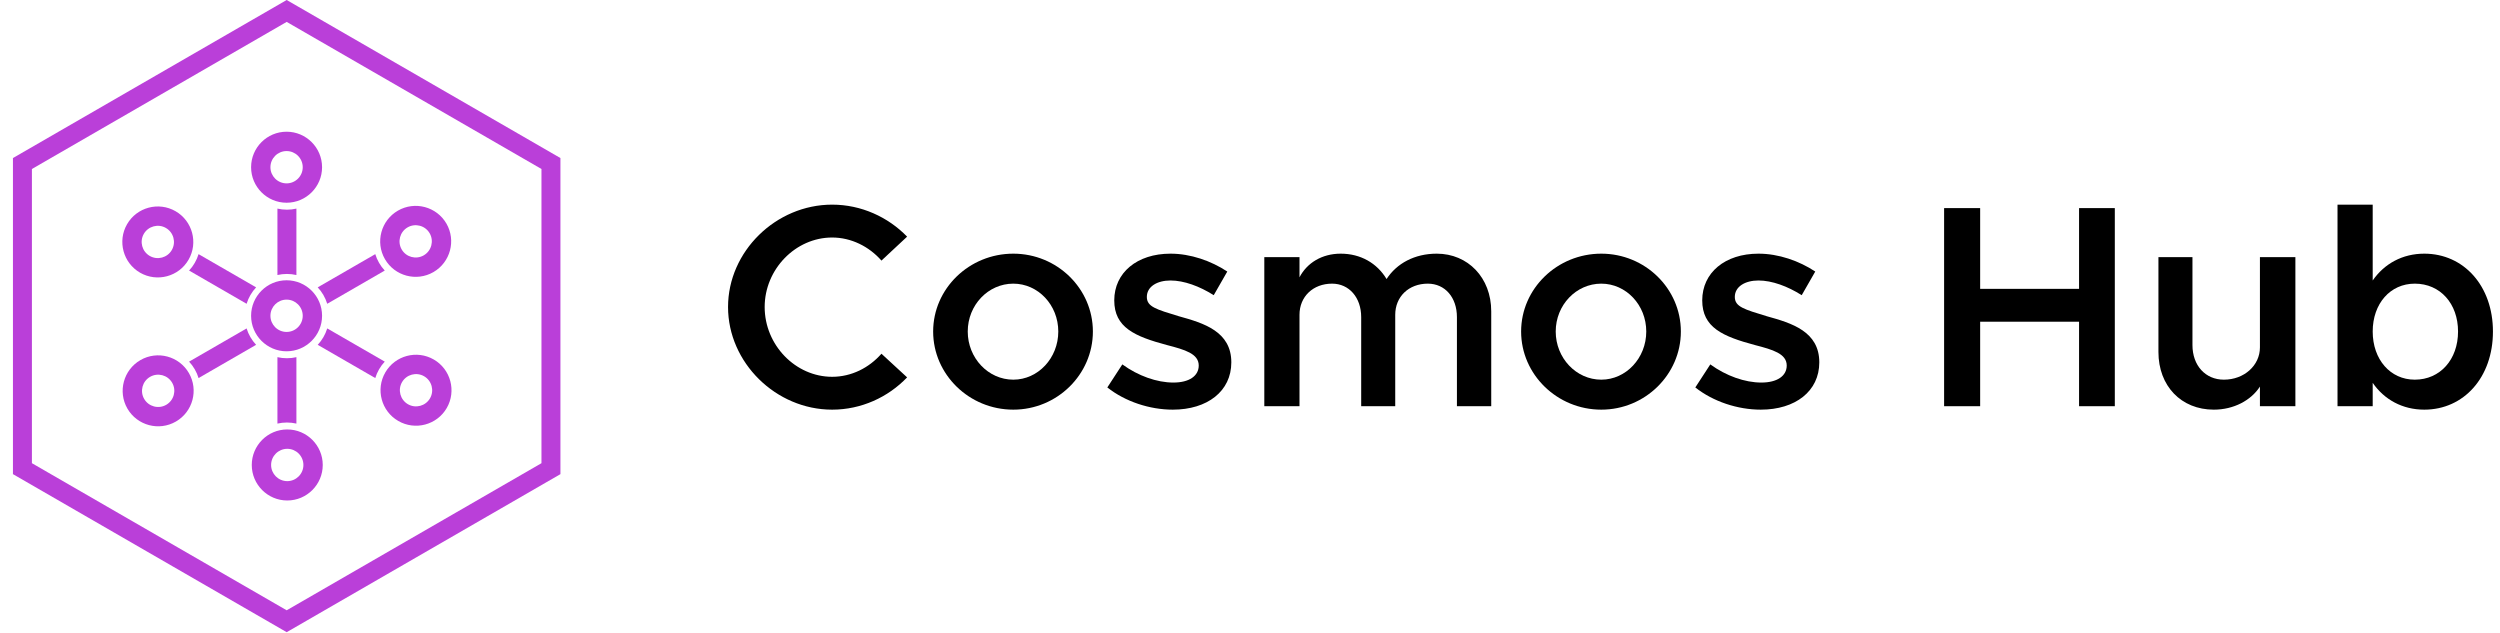
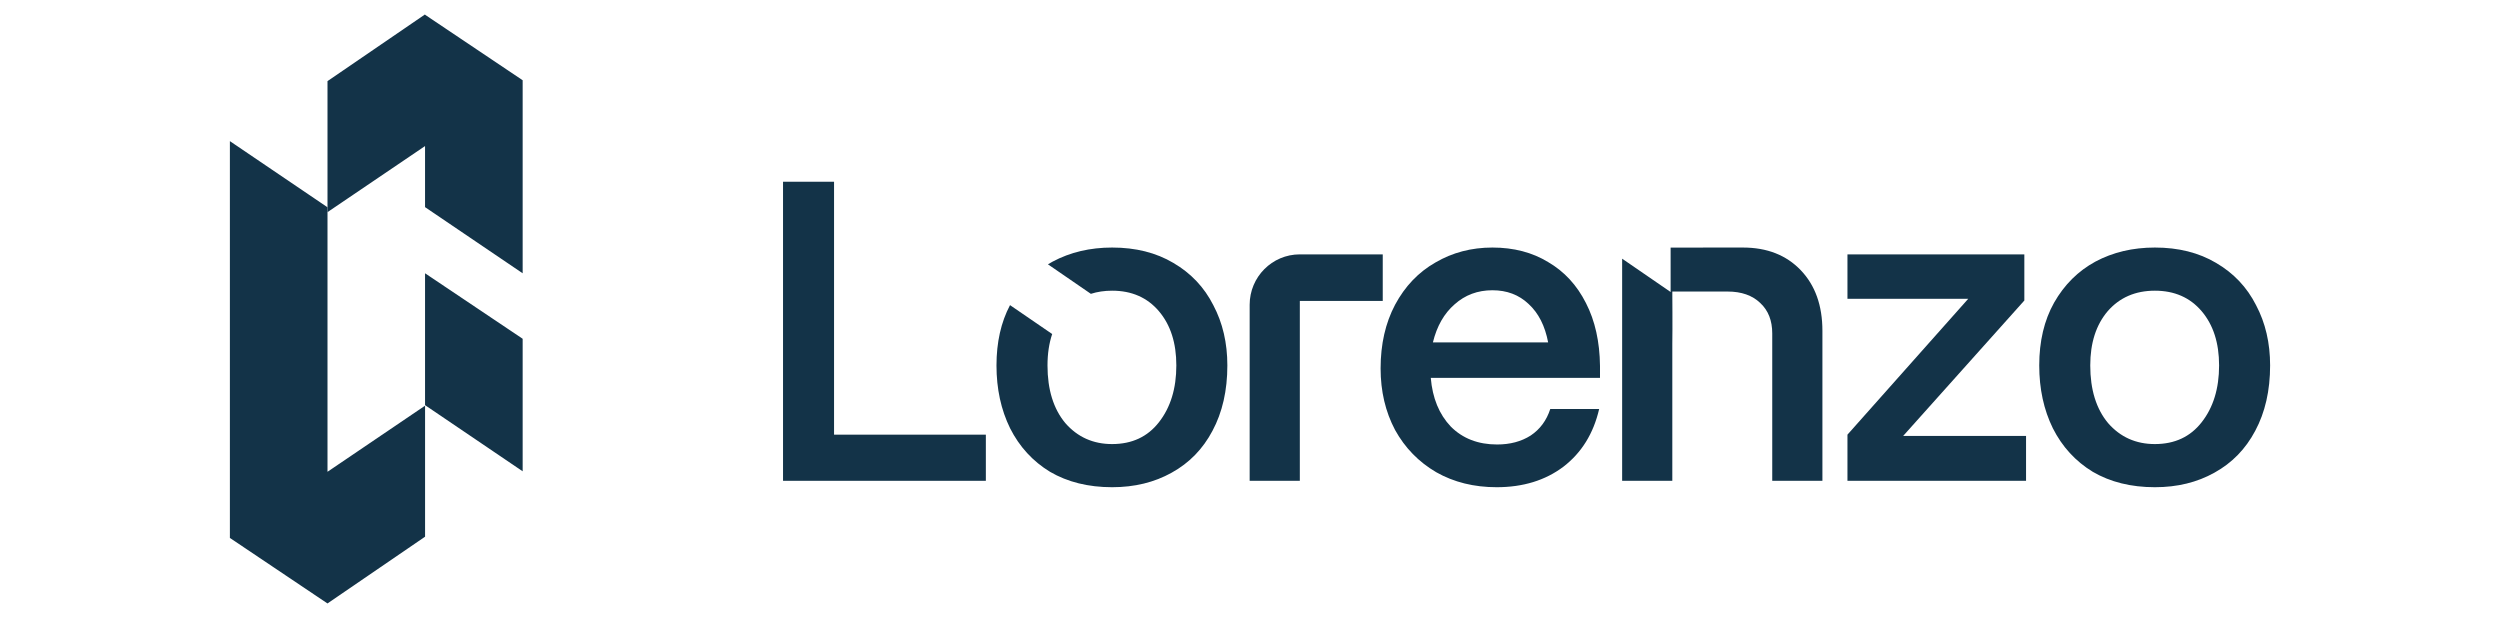
<svg xmlns="http://www.w3.org/2000/svg" width="174" height="44" viewBox="0 0 174 44" fill="none">
-   <path fill-rule="evenodd" clip-rule="evenodd" d="M19.953 1.524L2.221 11.762V32.238L19.953 42.476L37.686 32.238V11.762L19.953 1.524ZM39.006 11L19.953 0L0.901 11V33L19.953 44L39.006 33V11Z" fill="#BA3FD9" />
-   <path fill-rule="evenodd" clip-rule="evenodd" d="M19.946 14.11C18.584 14.11 17.476 13.001 17.476 11.639C17.476 10.276 18.584 9.167 19.946 9.167C21.308 9.167 22.416 10.276 22.416 11.639C22.416 13.001 21.308 14.11 19.946 14.11ZM19.946 10.514C19.326 10.514 18.822 11.018 18.822 11.639C18.822 12.259 19.326 12.763 19.946 12.763C20.566 12.763 21.07 12.259 21.07 11.639C21.07 11.018 20.566 10.514 19.946 10.514Z" fill="#BA3FD9" />
-   <path d="M19.309 14.519C19.522 14.568 19.743 14.594 19.969 14.594C20.196 14.594 20.417 14.568 20.63 14.519V19.142C20.417 19.093 20.196 19.067 19.969 19.067C19.743 19.067 19.522 19.093 19.309 19.142V14.519Z" fill="#BA3FD9" />
-   <path d="M17.825 20L13.82 17.688C13.757 17.896 13.668 18.101 13.555 18.297C13.442 18.494 13.309 18.672 13.16 18.831L17.164 21.143C17.296 20.712 17.525 20.322 17.825 20Z" fill="#BA3FD9" />
-   <path d="M17.164 22.858L13.16 25.17C13.309 25.329 13.442 25.507 13.555 25.704C13.669 25.9 13.757 26.104 13.82 26.313L17.825 24C17.525 23.678 17.296 23.289 17.164 22.858Z" fill="#BA3FD9" />
-   <path d="M19.309 24.859V29.482C19.522 29.433 19.743 29.407 19.97 29.407C20.196 29.407 20.417 29.433 20.63 29.482V24.859C20.417 24.908 20.196 24.933 19.969 24.933C19.743 24.933 19.522 24.908 19.309 24.859Z" fill="#BA3FD9" />
-   <path d="M22.113 24L26.119 26.313C26.182 26.104 26.27 25.9 26.384 25.703C26.497 25.507 26.63 25.329 26.779 25.169L22.775 22.858C22.643 23.289 22.414 23.678 22.113 24Z" fill="#BA3FD9" />
-   <path d="M22.775 21.143L26.779 18.831C26.63 18.672 26.497 18.493 26.384 18.297C26.27 18.1 26.182 17.896 26.119 17.688L22.113 20C22.414 20.322 22.643 20.712 22.775 21.143Z" fill="#BA3FD9" />
-   <path fill-rule="evenodd" clip-rule="evenodd" d="M13.124 18.076C12.444 19.255 10.93 19.66 9.749 18.979C8.569 18.297 8.163 16.784 8.844 15.604C9.525 14.425 11.039 14.02 12.219 14.701C13.399 15.382 13.805 16.896 13.124 18.076ZM10.01 16.277C9.7 16.814 9.885 17.503 10.422 17.813C10.959 18.123 11.648 17.939 11.958 17.402C12.268 16.865 12.083 16.176 11.546 15.866C11.009 15.556 10.32 15.741 10.01 16.277Z" fill="#BA3FD9" />
-   <path fill-rule="evenodd" clip-rule="evenodd" d="M13.148 25.966C13.829 27.145 13.423 28.659 12.242 29.34C11.062 30.022 9.548 29.617 8.867 28.437C8.186 27.258 8.593 25.744 9.773 25.063C10.953 24.381 12.467 24.787 13.148 25.966ZM10.034 27.764C10.343 28.301 11.033 28.485 11.57 28.175C12.107 27.865 12.292 27.176 11.982 26.639C11.672 26.102 10.983 25.918 10.446 26.228C9.908 26.538 9.724 27.227 10.034 27.764Z" fill="#BA3FD9" />
-   <path fill-rule="evenodd" clip-rule="evenodd" d="M19.993 29.89C21.355 29.89 22.463 30.999 22.463 32.362C22.463 33.725 21.355 34.834 19.993 34.834C18.631 34.834 17.523 33.725 17.523 32.362C17.523 30.999 18.631 29.89 19.993 29.89ZM19.993 33.487C20.613 33.487 21.117 32.982 21.117 32.362C21.117 31.742 20.613 31.237 19.993 31.237C19.373 31.237 18.869 31.742 18.869 32.362C18.869 32.982 19.373 33.487 19.993 33.487Z" fill="#BA3FD9" />
-   <path fill-rule="evenodd" clip-rule="evenodd" d="M26.815 25.925C27.495 24.745 29.009 24.34 30.19 25.022C31.37 25.703 31.776 27.217 31.095 28.396C30.414 29.576 28.9 29.981 27.72 29.299C26.54 28.618 26.134 27.104 26.815 25.925ZM29.929 27.723C30.239 27.186 30.054 26.497 29.517 26.187C28.98 25.877 28.291 26.061 27.981 26.598C27.671 27.135 27.856 27.824 28.393 28.134C28.93 28.444 29.619 28.26 29.929 27.723Z" fill="#BA3FD9" />
-   <path fill-rule="evenodd" clip-rule="evenodd" d="M26.791 18.035C26.11 16.855 26.516 15.341 27.696 14.66C28.877 13.979 30.391 14.384 31.072 15.563C31.753 16.742 31.346 18.256 30.166 18.938C28.986 19.619 27.472 19.214 26.791 18.035ZM29.905 16.236C29.596 15.7 28.906 15.515 28.369 15.825C27.832 16.135 27.647 16.824 27.957 17.361C28.267 17.898 28.956 18.082 29.493 17.772C30.03 17.462 30.215 16.773 29.905 16.236Z" fill="#BA3FD9" />
-   <path fill-rule="evenodd" clip-rule="evenodd" d="M19.946 20.854C19.326 20.854 18.822 21.358 18.822 21.978C18.822 22.599 19.326 23.103 19.946 23.103C20.566 23.103 21.07 22.599 21.07 21.978C21.07 21.358 20.566 20.854 19.946 20.854ZM19.946 24.45C18.584 24.45 17.476 23.341 17.476 21.978C17.476 20.616 18.584 19.507 19.946 19.507C21.308 19.507 22.416 20.616 22.416 21.978C22.416 23.341 21.308 24.45 19.946 24.45Z" fill="#BA3FD9" />
-   <path d="M57.917 28.512C59.944 28.512 61.81 27.649 63.135 26.265L61.349 24.619C60.486 25.602 59.261 26.225 57.917 26.225C55.368 26.225 53.221 24.017 53.221 21.368C53.221 18.739 55.368 16.531 57.917 16.531C59.241 16.531 60.486 17.153 61.349 18.137L63.135 16.471C61.81 15.106 59.944 14.243 57.917 14.243C54.003 14.243 50.672 17.495 50.672 21.368C50.672 25.241 54.003 28.512 57.917 28.512Z" fill="black" />
-   <path d="M70.526 28.512C73.576 28.512 76.065 26.064 76.065 23.074C76.065 20.084 73.576 17.655 70.526 17.655C67.455 17.655 64.947 20.084 64.947 23.074C64.947 26.064 67.455 28.512 70.526 28.512ZM70.526 26.425C68.78 26.425 67.355 24.92 67.355 23.074C67.355 21.227 68.78 19.742 70.526 19.742C72.252 19.742 73.657 21.227 73.657 23.074C73.657 24.92 72.252 26.425 70.526 26.425Z" fill="black" />
-   <path d="M81.626 28.512C84.034 28.512 85.7 27.228 85.7 25.221C85.7 23.074 83.793 22.492 82.047 22.01C80.462 21.528 79.82 21.348 79.82 20.666C79.82 19.943 80.542 19.522 81.465 19.522C82.409 19.522 83.492 19.923 84.476 20.545L85.419 18.899C84.295 18.157 82.87 17.655 81.465 17.655C79.138 17.655 77.552 18.98 77.552 20.906C77.552 22.793 78.977 23.415 81.225 24.017C82.469 24.338 83.432 24.619 83.432 25.442C83.432 26.164 82.77 26.626 81.666 26.626C80.522 26.626 79.218 26.164 78.114 25.362L77.07 26.967C78.315 27.951 80.02 28.512 81.626 28.512Z" fill="black" />
-   <path d="M99.998 17.655C98.452 17.655 97.208 18.337 96.505 19.421C95.843 18.317 94.699 17.655 93.314 17.655C92.01 17.655 90.966 18.297 90.445 19.301V17.896H87.996V28.272H90.445V21.91C90.445 20.645 91.388 19.742 92.713 19.742C93.897 19.742 94.739 20.706 94.739 22.07V28.272H97.108V21.91C97.108 20.645 98.051 19.742 99.375 19.742C100.579 19.742 101.402 20.706 101.402 22.07V28.272H103.79V21.669C103.79 19.321 102.165 17.655 99.998 17.655Z" fill="black" />
-   <path d="M111.449 28.512C114.5 28.512 116.988 26.064 116.988 23.074C116.988 20.084 114.5 17.655 111.449 17.655C108.379 17.655 105.87 20.084 105.87 23.074C105.87 26.064 108.379 28.512 111.449 28.512ZM111.449 26.425C109.703 26.425 108.278 24.92 108.278 23.074C108.278 21.227 109.703 19.742 111.449 19.742C113.175 19.742 114.58 21.227 114.58 23.074C114.58 24.92 113.175 26.425 111.449 26.425Z" fill="black" />
-   <path d="M122.549 28.512C124.958 28.512 126.623 27.228 126.623 25.221C126.623 23.074 124.717 22.492 122.971 22.01C121.385 21.528 120.743 21.348 120.743 20.666C120.743 19.943 121.466 19.522 122.389 19.522C123.332 19.522 124.416 19.923 125.399 20.545L126.342 18.899C125.219 18.157 123.794 17.655 122.389 17.655C120.061 17.655 118.475 18.98 118.475 20.906C118.475 22.793 119.9 23.415 122.148 24.017C123.392 24.338 124.356 24.619 124.356 25.442C124.356 26.164 123.693 26.626 122.589 26.626C121.446 26.626 120.141 26.164 119.037 25.362L117.994 26.967C119.238 27.951 120.944 28.512 122.549 28.512Z" fill="black" />
-   <path d="M144.703 14.484V20.104H137.819V14.484H135.31V28.272H137.819V22.391H144.703V28.272H147.191V14.484H144.703Z" fill="black" />
-   <path d="M157.291 17.896V24.177C157.291 25.442 156.187 26.425 154.782 26.425C153.498 26.425 152.595 25.442 152.595 24.017V17.896H150.227V24.499C150.227 26.867 151.812 28.512 154.08 28.512C155.465 28.512 156.669 27.87 157.291 26.907V28.272H159.759V17.896H157.291Z" fill="black" />
-   <path d="M168.732 17.655C167.207 17.655 165.943 18.358 165.14 19.522V14.243H162.691V28.272H165.14V26.646C165.943 27.81 167.207 28.512 168.732 28.512C171.482 28.512 173.509 26.265 173.509 23.074C173.509 19.903 171.482 17.655 168.732 17.655ZM168.07 26.425C166.364 26.425 165.14 25.02 165.14 23.074C165.14 21.127 166.364 19.742 168.07 19.742C169.836 19.742 171.08 21.127 171.08 23.074C171.08 25.02 169.836 26.425 168.07 26.425Z" fill="black" />
+   <path d="M29.583 10.166L22.794 14.765V5.646L29.587 1L29.587 1.029L36.377 5.585V19.021L29.583 14.417V10.166Z" fill="#133348" />
+   <path d="M16 9.823L22.794 14.427V32.836L29.585 28.235V37.354L22.792 42L16 37.44V9.823Z" fill="#133348" />
+   <path d="M29.583 28.198L36.377 32.803V23.579L29.583 19.02V28.198Z" fill="#133348" />
+   <path d="M68.615 33.464H54.499V12.649H58.05V30.252H68.615V33.464Z" fill="#133348" />
+   <path d="M73.084 32.839C74.307 33.553 75.747 33.91 77.404 33.91C78.963 33.91 80.344 33.573 81.548 32.899C82.771 32.225 83.718 31.253 84.388 29.985C85.079 28.696 85.424 27.18 85.424 25.435C85.424 23.869 85.099 22.472 84.448 21.243C83.816 19.994 82.889 19.013 81.666 18.299C80.463 17.585 79.042 17.229 77.404 17.229C75.866 17.229 74.485 17.556 73.261 18.21C73.151 18.27 73.043 18.332 72.937 18.397L75.925 20.451C76.377 20.305 76.871 20.232 77.404 20.232C78.766 20.232 79.851 20.708 80.66 21.659C81.469 22.611 81.873 23.869 81.873 25.435C81.873 27.041 81.469 28.359 80.66 29.39C79.871 30.401 78.785 30.907 77.404 30.907C76.083 30.907 74.998 30.421 74.149 29.45C73.321 28.458 72.906 27.12 72.906 25.435C72.906 24.623 73.015 23.894 73.232 23.248L70.297 21.237C69.669 22.429 69.355 23.828 69.355 25.435C69.355 27.061 69.671 28.518 70.302 29.806C70.953 31.095 71.88 32.106 73.084 32.839Z" fill="#133348" />
+   <path d="M86.976 33.464V21.213C86.976 19.275 88.539 17.704 90.468 17.704H96.239V20.945H90.468V33.464H86.976Z" fill="#133348" />
+   <path fill-rule="evenodd" clip-rule="evenodd" d="M99.966 32.869C101.19 33.563 102.59 33.91 104.169 33.91C106.004 33.91 107.552 33.434 108.815 32.482C110.078 31.511 110.906 30.173 111.301 28.468H107.898C107.641 29.261 107.187 29.876 106.536 30.312C105.885 30.728 105.106 30.936 104.198 30.936C102.877 30.936 101.801 30.52 100.973 29.687C100.164 28.835 99.7 27.705 99.582 26.298H111.36V25.465C111.34 23.78 111.015 22.323 110.383 21.094C109.752 19.845 108.874 18.894 107.75 18.24C106.645 17.566 105.353 17.229 103.873 17.229C102.413 17.229 101.091 17.576 99.907 18.269C98.724 18.943 97.787 19.924 97.096 21.213C96.425 22.482 96.09 23.959 96.09 25.643C96.09 27.229 96.425 28.657 97.096 29.925C97.787 31.174 98.743 32.155 99.966 32.869ZM106.388 21.154C107.079 21.788 107.533 22.68 107.75 23.83H99.73C100.006 22.7 100.509 21.818 101.239 21.183C101.969 20.529 102.847 20.202 103.873 20.202C104.879 20.202 105.718 20.519 106.388 21.154Z" fill="#133348" />
+   <path d="M112.901 18.004V33.464H116.393V23.919C116.413 22.868 116.393 20.291 116.393 20.291H120.24C121.207 20.291 121.967 20.559 122.519 21.094C123.072 21.61 123.348 22.313 123.348 23.205V33.464H126.84V23.027C126.84 21.263 126.337 19.855 125.331 18.805C124.324 17.754 122.983 17.229 121.306 17.229C120.413 17.229 117.508 17.231 116.275 17.232V20.323L112.901 18.004Z" fill="#133348" />
+   <path d="M128.583 33.464H141.013V30.341H132.46L140.894 20.916V17.704H128.583V20.797H136.988L128.583 30.252V33.464Z" fill="#133348" />
+   <path fill-rule="evenodd" clip-rule="evenodd" d="M149.98 33.91C148.323 33.91 146.883 33.553 145.659 32.839C144.456 32.106 143.529 31.095 142.878 29.806C142.246 28.518 141.931 27.061 141.931 25.435C141.931 23.75 142.276 22.293 142.966 21.064C143.677 19.816 144.634 18.864 145.837 18.21C147.06 17.556 148.441 17.229 149.98 17.229C151.618 17.229 153.038 17.585 154.242 18.299C155.465 19.013 156.392 19.994 157.023 21.243C157.674 22.472 158 23.869 158 25.435C158 27.18 157.655 28.696 156.964 29.985C156.293 31.253 155.346 32.225 154.123 32.899C152.92 33.573 151.539 33.91 149.98 33.91ZM149.98 30.907C151.361 30.907 152.446 30.401 153.235 29.39C154.044 28.359 154.449 27.041 154.449 25.435C154.449 23.869 154.044 22.611 153.235 21.659C152.427 20.708 151.341 20.232 149.98 20.232C148.619 20.232 147.524 20.708 146.695 21.659C145.886 22.611 145.482 23.869 145.482 25.435C145.482 27.12 145.896 28.458 146.725 29.45C147.573 30.421 148.658 30.907 149.98 30.907Z" fill="#133348" />
</svg>
